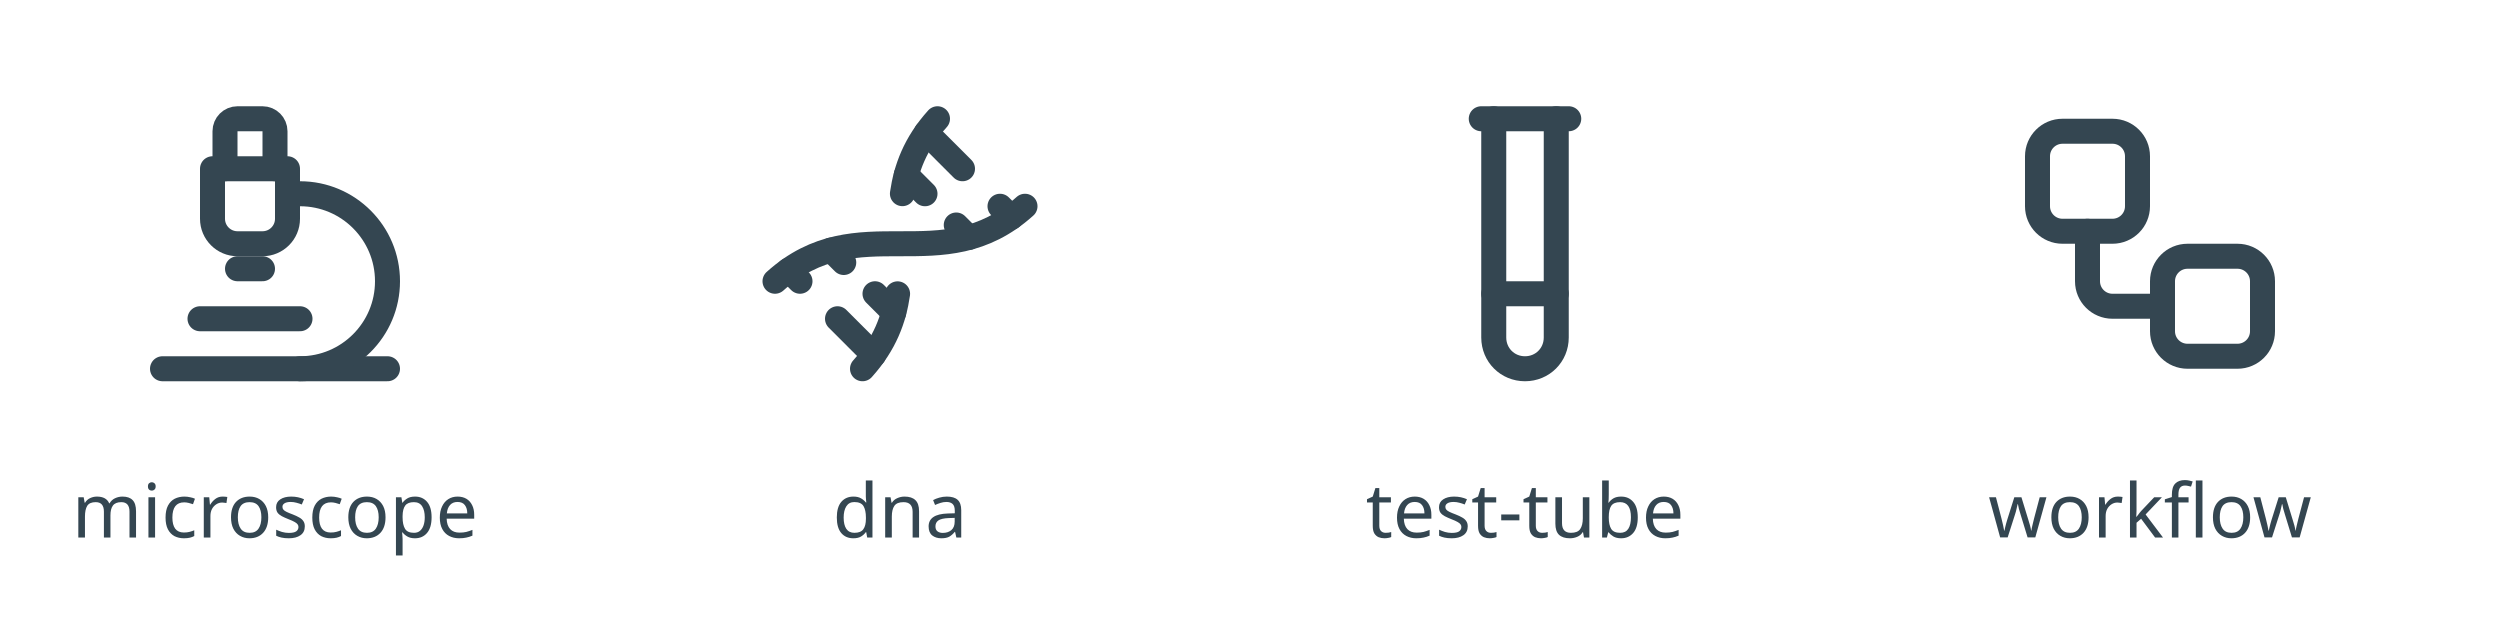
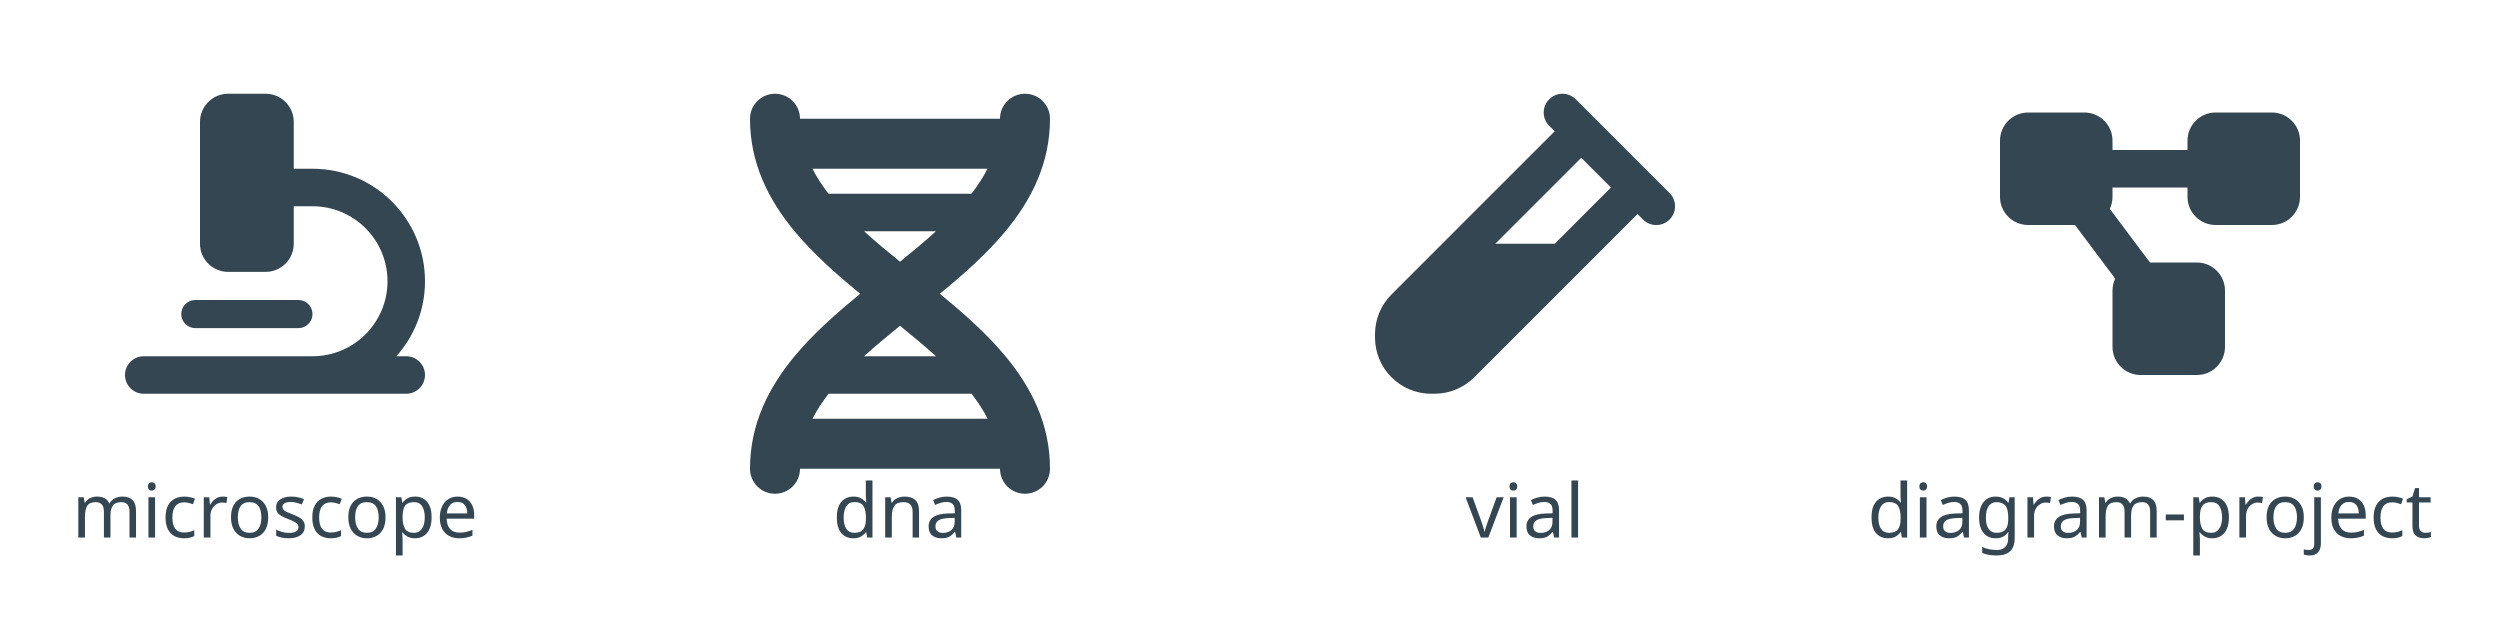
<svg xmlns="http://www.w3.org/2000/svg" width="400" height="100" viewBox="0 0 400 100" role="img" aria-labelledby="title desc">
  <g>
    <g transform="matrix(1.0 0.0 -0.0 1.0 20 15)">
-       <svg class="lucide lucide-microscope" width="48" height="48.0" viewBox="0 0 24 24" fill="none" stroke="#344651" stroke-width="2" stroke-linecap="round" stroke-linejoin="round" x="0" y="0" style=";overflow:hidden">
-         <path d="M6 18h8" />
-         <path d="M3 22h18" />
-         <path d="M14 22a7 7 0 1 0 0-14h-1" />
-         <path d="M9 14h2" />
-         <path d="M9 12a2 2 0 0 1-2-2V6h6v4a2 2 0 0 1-2 2Z" />
-         <path d="M12 6V3a1 1 0 0 0-1-1H9a1 1 0 0 0-1 1v3" />
+       <svg viewBox="0 0 512 512" x="0" y="0" width="48" height="48.0" style=";overflow:hidden">
+         <path fill="#344651" d="M176 0c-26.5 0-48 21.5-48 48l0 208c0 26.5 21.5 48 48 48l64 0c26.5 0 48-21.5 48-48l0-64 32 0c70.7 0 128 57.3 128 128S390.7 448 320 448L32 448c-17.7 0-32 14.3-32 32s14.3 32 32 32l448 0c17.7 0 32-14.3 32-32s-14.3-32-32-32l-16.9 0c30.4-34 48.9-78.8 48.9-128 0-106-86-192-192-192l-32 0 0-80c0-26.5-21.5-48-48-48L176 0zM120 352c-13.3 0-24 10.7-24 24s10.7 24 24 24l176 0c13.3 0 24-10.7 24-24s-10.7-24-24-24l-176 0z" />
      </svg>
    </g>
    <g transform="matrix(1.0 0.0 -0.0 1.0 120 15)">
-       <svg class="lucide lucide-dna" width="48" height="48.0" viewBox="0 0 24 24" fill="none" stroke="#344651" stroke-width="2" stroke-linecap="round" stroke-linejoin="round" x="0" y="0" style=";overflow:hidden">
-         <path d="m10 16 1.5 1.5" />
-         <path d="m14 8-1.5-1.5" />
-         <path d="M15 2c-1.798 1.998-2.518 3.995-2.807 5.993" />
-         <path d="m16.5 10.5 1 1" />
-         <path d="m17 6-2.891-2.891" />
-         <path d="M2 15c6.667-6 13.333 0 20-6" />
-         <path d="m20 9 .891.891" />
-         <path d="M3.109 14.109 4 15" />
-         <path d="m6.5 12.5 1 1" />
-         <path d="m7 18 2.891 2.891" />
-         <path d="M9 22c1.798-1.998 2.518-3.995 2.807-5.993" />
+       <svg viewBox="0 0 384 512" x="0" y="0" width="48" height="64.0" style=";overflow:hidden">
+         <path fill="#344651" d="M352 0c17.7 0 32 14.3 32 32 0 57.8-24.4 104.8-57.4 144.5-24.1 28.9-53.8 55.1-83.6 79.5 29.8 24.5 59.5 50.6 83.6 79.5 33 39.6 57.4 86.7 57.4 144.5 0 17.7-14.3 32-32 32s-32-14.3-32-32L64 480c0 17.7-14.3 32-32 32S0 497.7 0 480C0 422.2 24.4 375.2 57.4 335.5 81.5 306.6 111.2 280.5 141 256 111.2 231.5 81.5 205.4 57.4 176.5 24.4 136.8 0 89.8 0 32 0 14.3 14.3 0 32 0S64 14.3 64 32l256 0c0-17.7 14.3-32 32-32zM283.5 384l-182.9 0c-8.2 10.5-15.1 21.1-20.6 32l224.2 0c-5.6-10.9-12.5-21.5-20.6-32zM238 336c-14.3-13-29.8-25.8-46-39-16.2 13.1-31.7 26-46 39l92 0zM100.5 128l182.9 0c8.2-10.5 15.1-21.1 20.6-32L79.9 96c5.6 10.9 12.5 21.5 20.6 32zM146 176c14.3 13 29.8 25.8 46 39 16.2-13.1 31.7-26 46-39l-92 0z" />
      </svg>
    </g>
    <g transform="matrix(1.0 0.0 -0.0 1.0 220 15)">
-       <svg class="lucide lucide-test-tube" width="48" height="48.0" viewBox="0 0 24 24" fill="none" stroke="#344651" stroke-width="2" stroke-linecap="round" stroke-linejoin="round" x="0" y="0" style=";overflow:hidden">
-         <path d="M14.5 2v17.5c0 1.4-1.1 2.5-2.5 2.5c-1.4 0-2.5-1.1-2.5-2.5V2" />
-         <path d="M8.5 2h7" />
-         <path d="M14.5 16h-5" />
+       <svg viewBox="0 0 512 512" x="0" y="0" width="48" height="48.0" style=";overflow:hidden">
+         <path fill="#344651" d="M342.6 9.4c-12.5-12.5-32.8-12.5-45.3 0s-12.5 32.8 0 45.3L306.7 64 28.1 342.6C10.1 360.6 0 385 0 410.5L0 416c0 53 43 96 96 96l5.5 0c25.5 0 49.9-10.1 67.9-28.1l278.6-278.6 9.4 9.4c12.5 12.5 32.8 12.5 45.3 0s12.5-32.8 0-45.3l-160-160zM205.3 256l146.7-146.7 50.7 50.7-96 96-101.5 0z" />
      </svg>
    </g>
    <g transform="matrix(1.0 0.0 -0.0 1.0 320 15)">
-       <svg class="lucide lucide-workflow" width="48" height="48.0" viewBox="0 0 24 24" fill="none" stroke="#344651" stroke-width="2" stroke-linecap="round" stroke-linejoin="round" x="0" y="0" style=";overflow:hidden">
-         <rect width="8" height="8" x="3" y="3" rx="2" />
-         <path d="M7 11v4a2 2 0 0 0 2 2h4" />
-         <rect width="8" height="8" x="13" y="13" rx="2" />
+       <svg viewBox="0 0 512 512" x="0" y="0" width="48" height="48.0" style=";overflow:hidden">
+         <path fill="#344651" d="M0 80C0 53.5 21.5 32 48 32l96 0c26.5 0 48 21.5 48 48l0 16 128 0 0-16c0-26.5 21.5-48 48-48l96 0c26.5 0 48 21.5 48 48l0 96c0 26.5-21.5 48-48 48l-96 0c-26.5 0-48-21.5-48-48l0-16-128 0 0 16c0 7.3-1.7 14.3-4.6 20.5l68.6 91.5 80 0c26.5 0 48 21.5 48 48l0 96c0 26.5-21.5 48-48 48l-96 0c-26.5 0-48-21.5-48-48l0-96c0-7.3 1.7-14.3 4.6-20.5L128 224 48 224c-26.5 0-48-21.5-48-48L0 80z" />
      </svg>
    </g>
  </g>
  <text x="44" y="86" font-size="12" fill="#344651" text-anchor="middle" font-family="Atkinson Hyperlegible Next">microscope</text>
  <text x="144" y="86" font-size="12" fill="#344651" text-anchor="middle" font-family="Atkinson Hyperlegible Next">dna</text>
-   <text x="244" y="86" font-size="12" fill="#344651" text-anchor="middle" font-family="Atkinson Hyperlegible Next">test-tube</text>
-   <text x="344" y="86" font-size="12" fill="#344651" text-anchor="middle" font-family="Atkinson Hyperlegible Next">workflow</text>
+   <text x="244" y="86" font-size="12" fill="#344651" text-anchor="middle" font-family="Atkinson Hyperlegible Next">vial</text>
+   <text x="344" y="86" font-size="12" fill="#344651" text-anchor="middle" font-family="Atkinson Hyperlegible Next">diagram-project</text>
</svg>
